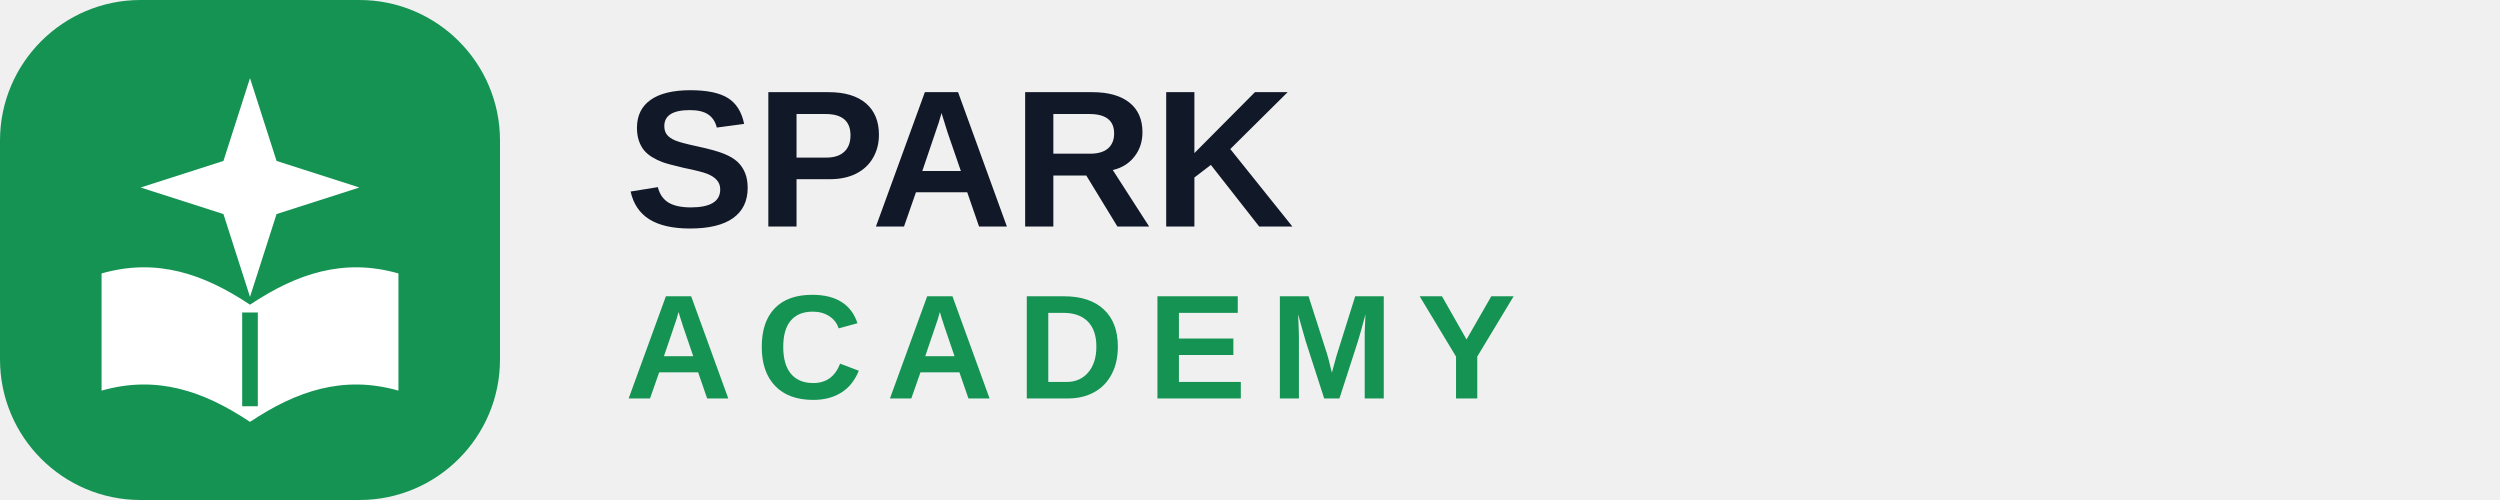
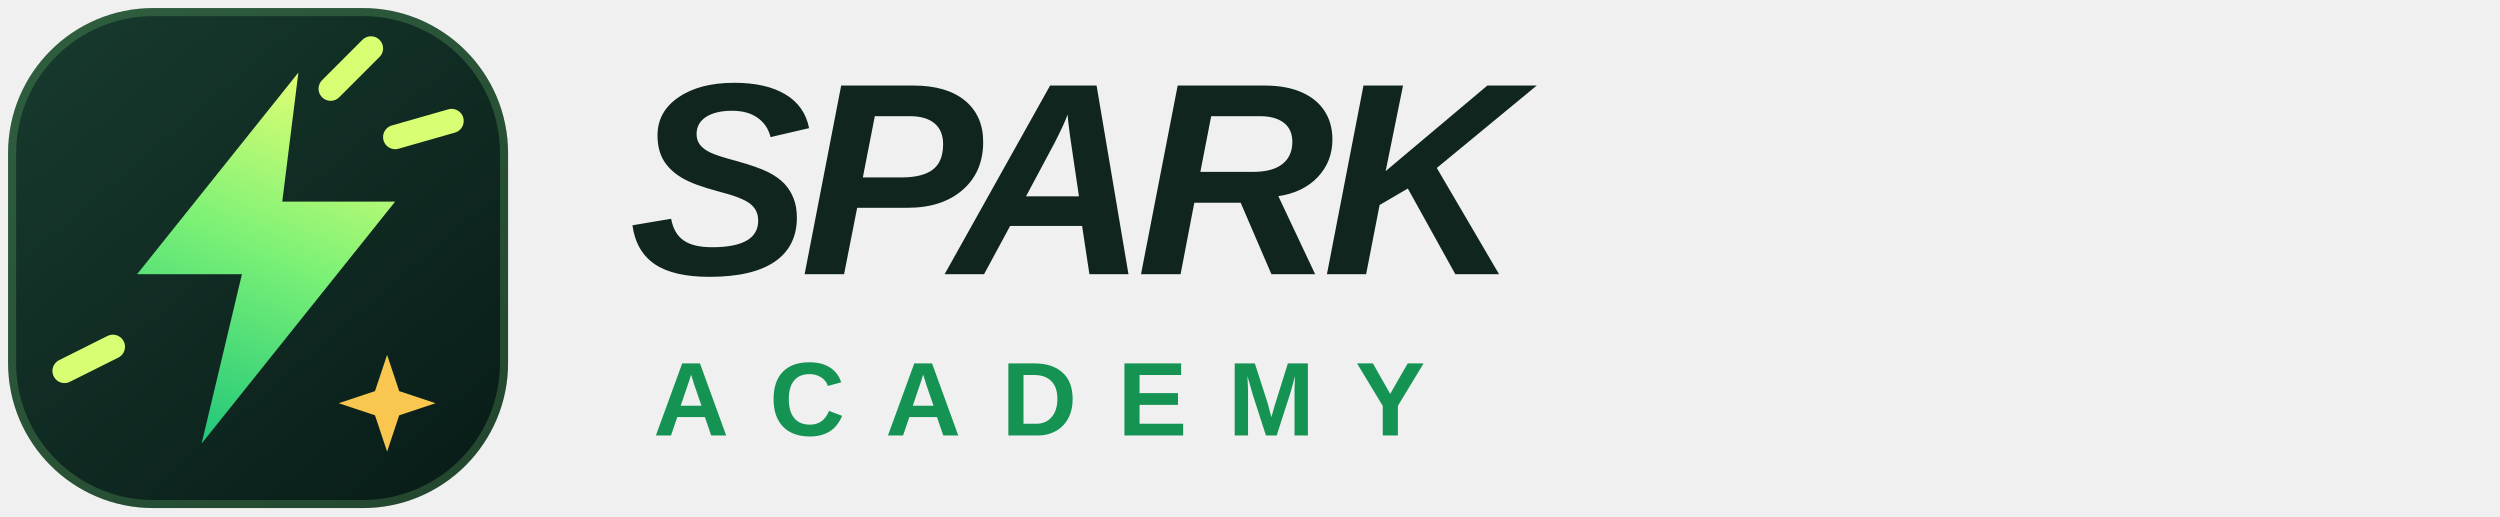
- <svg xmlns="http://www.w3.org/2000/svg" viewBox="0 0 320 64" fill="none">
-   <rect width="64" height="64" rx="18" fill="#149353" />
-   <path d="m32 10 3.4 10.6L46 24l-10.6 3.4L32 38l-3.4-10.6L18 24l10.6-3.4L32 10Z" fill="#fff" />
-   <path d="M13 35c7-2 13 0 19 4 6-4 12-6 19-4v15c-7-2-13 0-19 4-6-4-12-6-19-4V35Z" fill="#fff" />
-   <path d="M32 40v12" stroke="#149353" stroke-width="2" />
-   <text x="80" y="29" font-family="Arial,sans-serif" font-weight="800" font-size="25" fill="#111827">SPARK</text>
-   <text x="80" y="51" font-family="Arial,sans-serif" font-weight="600" font-size="19" letter-spacing="3" fill="#149353">ACADEMY</text>
+ <svg xmlns="http://www.w3.org/2000/svg" viewBox="0 0 310 64" fill="none" role="img" aria-label="Spark Academy lightning emblem">
+   <defs>
+     <linearGradient id="tile" x1="7" y1="3" x2="59" y2="64" gradientUnits="userSpaceOnUse">
+       <stop stop-color="#17392D" />
+       <stop offset="1" stop-color="#081B17" />
+     </linearGradient>
+     <linearGradient id="energy" x1="42" y1="10" x2="23" y2="54" gradientUnits="userSpaceOnUse">
+       <stop stop-color="#E5FF73" />
+       <stop offset=".48" stop-color="#7BF176" />
+       <stop offset="1" stop-color="#21C77A" />
+     </linearGradient>
+   </defs>
+   <rect x="1" y="1" width="62" height="62" rx="18" fill="url(#tile)" />
+   <rect x="1.5" y="1.5" width="61" height="61" rx="17.5" stroke="#8CF08B" stroke-opacity=".2" />
+   <path d="M37 9 17 34h13l-5 21 24-30H35l2-16Z" fill="url(#energy)" />
+   <path d="m41 11 5-5M49 17l7-2M14 43l-6 3" stroke="#D8FF73" stroke-width="3" stroke-linecap="round" />
+   <path d="m48 44 1.5 4.5L54 50l-4.5 1.5L48 56l-1.5-4.5L42 50l4.5-1.5L48 44Z" fill="#F9C74F" />
+   <text x="78" y="34" font-family="Arial,Helvetica,sans-serif" font-size="34" font-style="italic" font-weight="900" letter-spacing="-1.5" fill="#10251E">SPARK</text>
+   <text x="81" y="54" font-family="Arial,Helvetica,sans-serif" font-size="13" font-weight="700" letter-spacing="5" fill="#149353">ACADEMY</text>
</svg>
